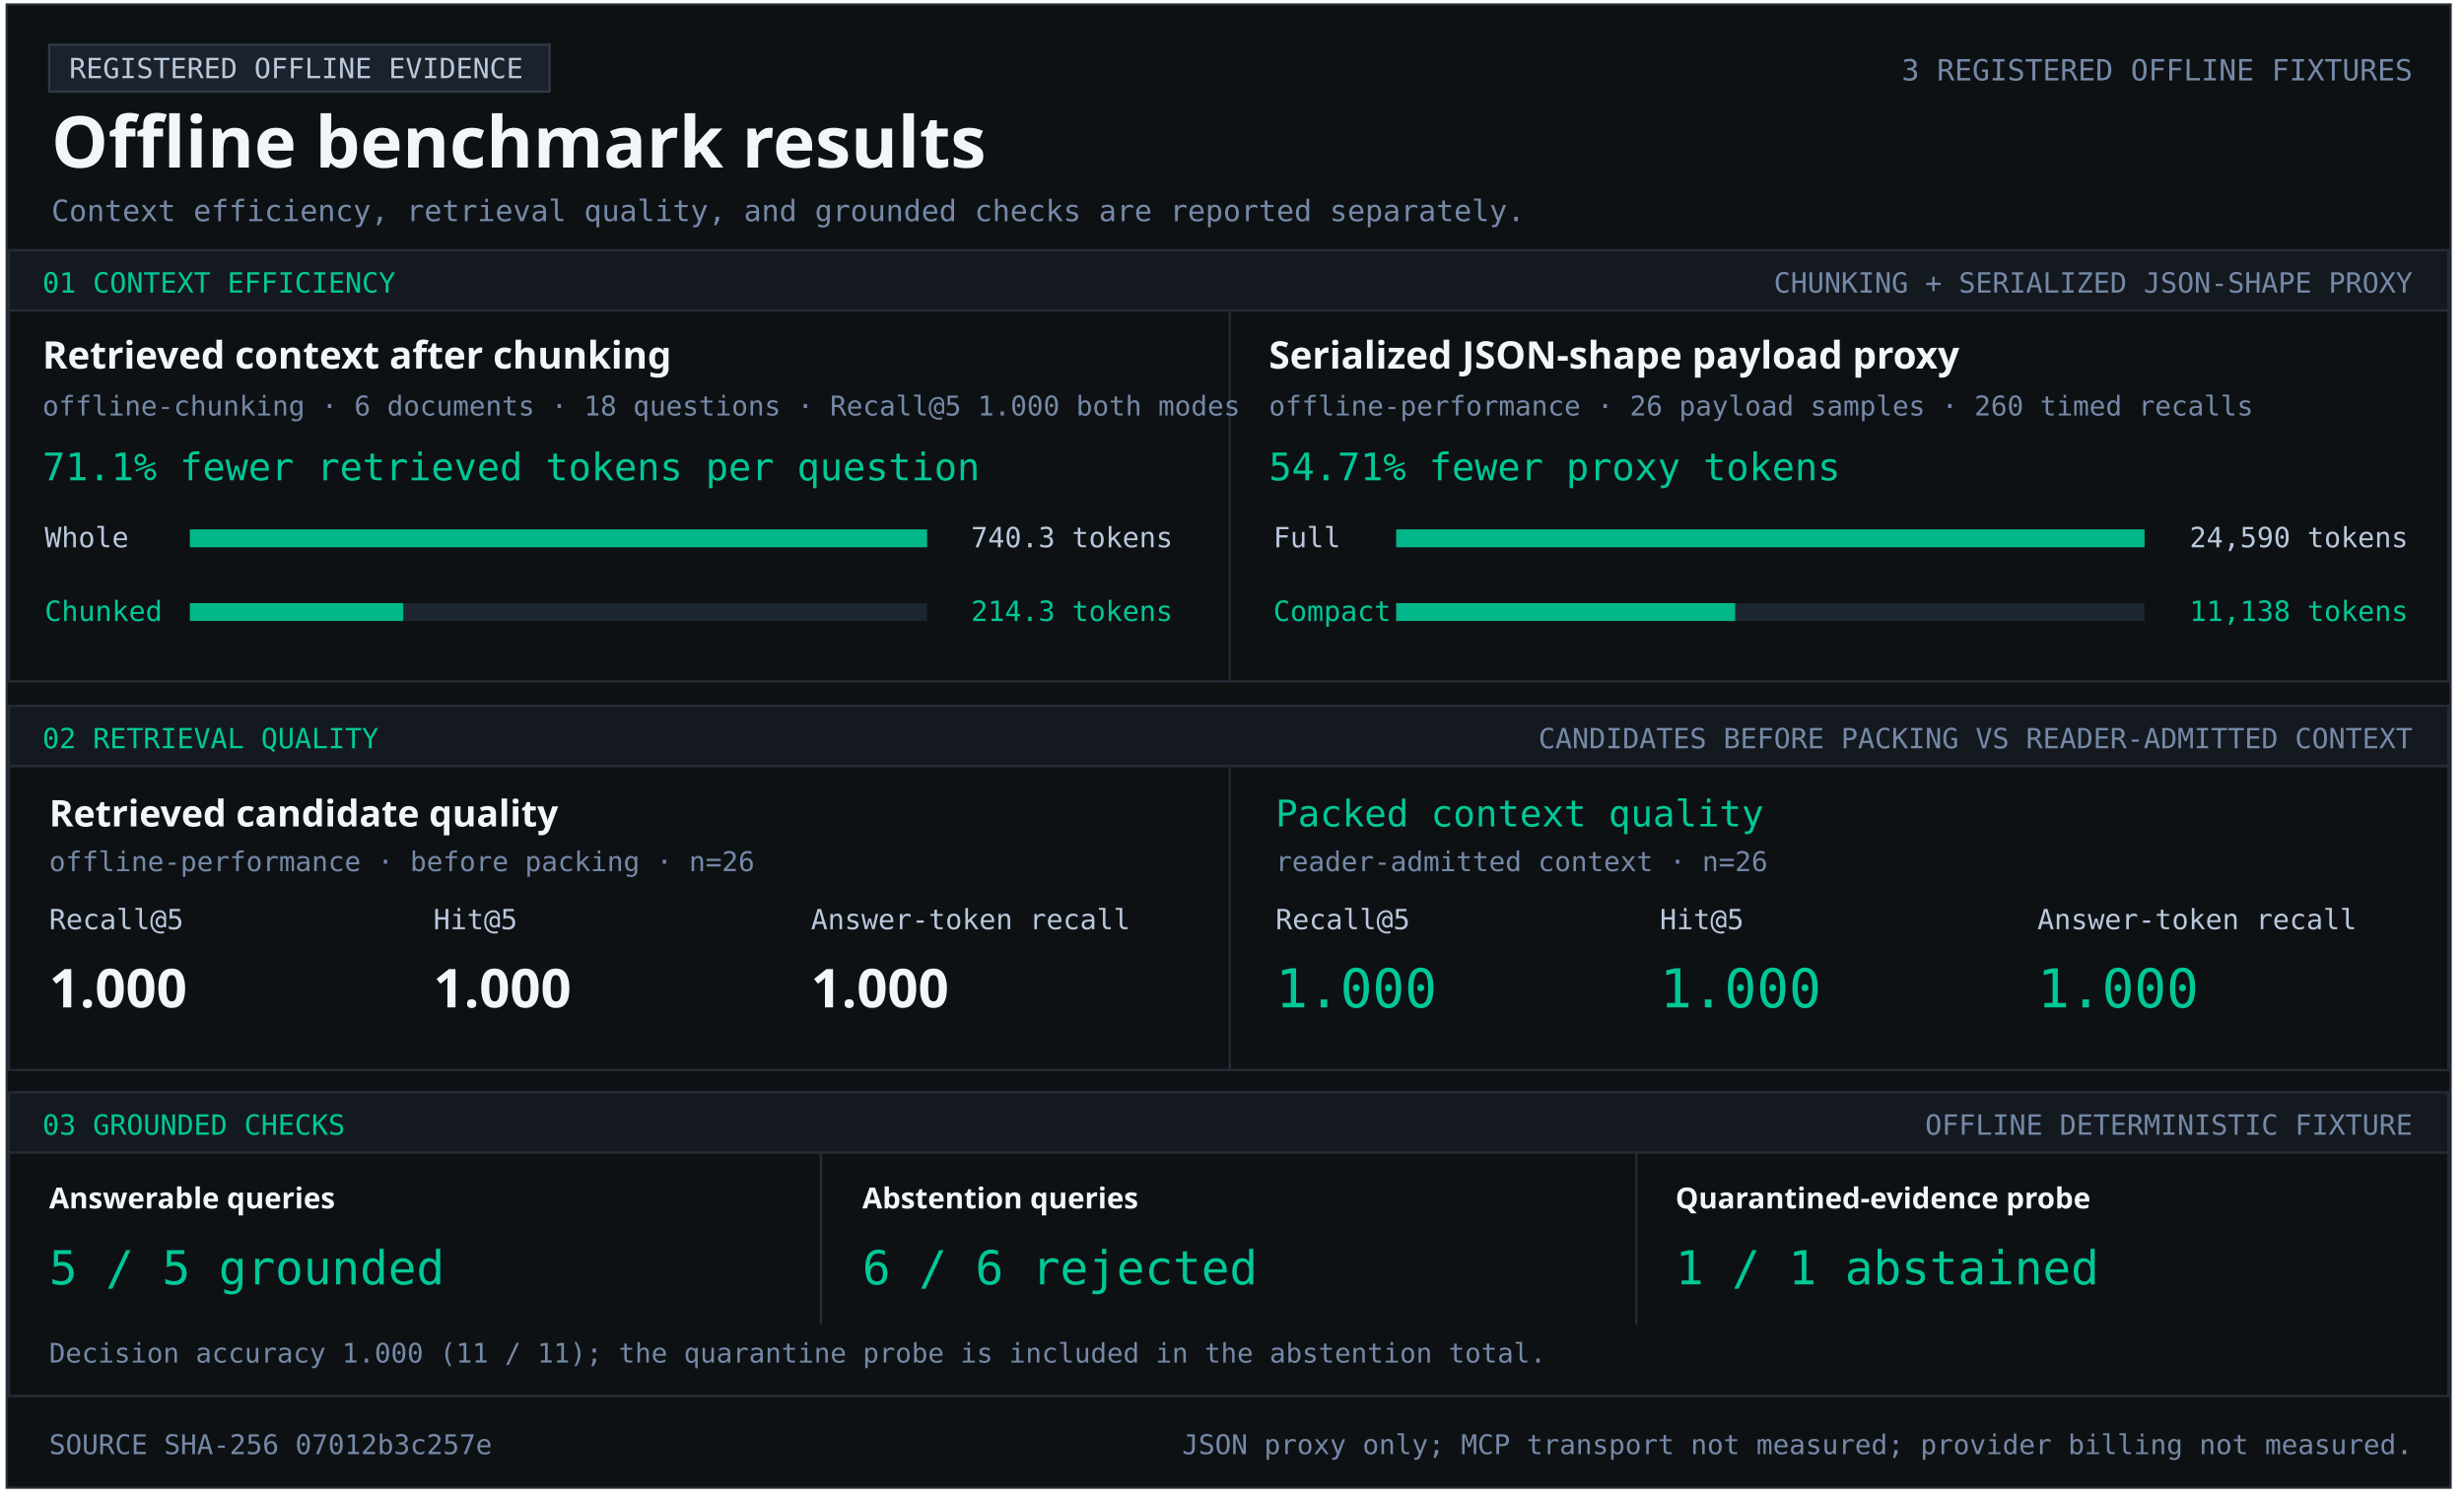
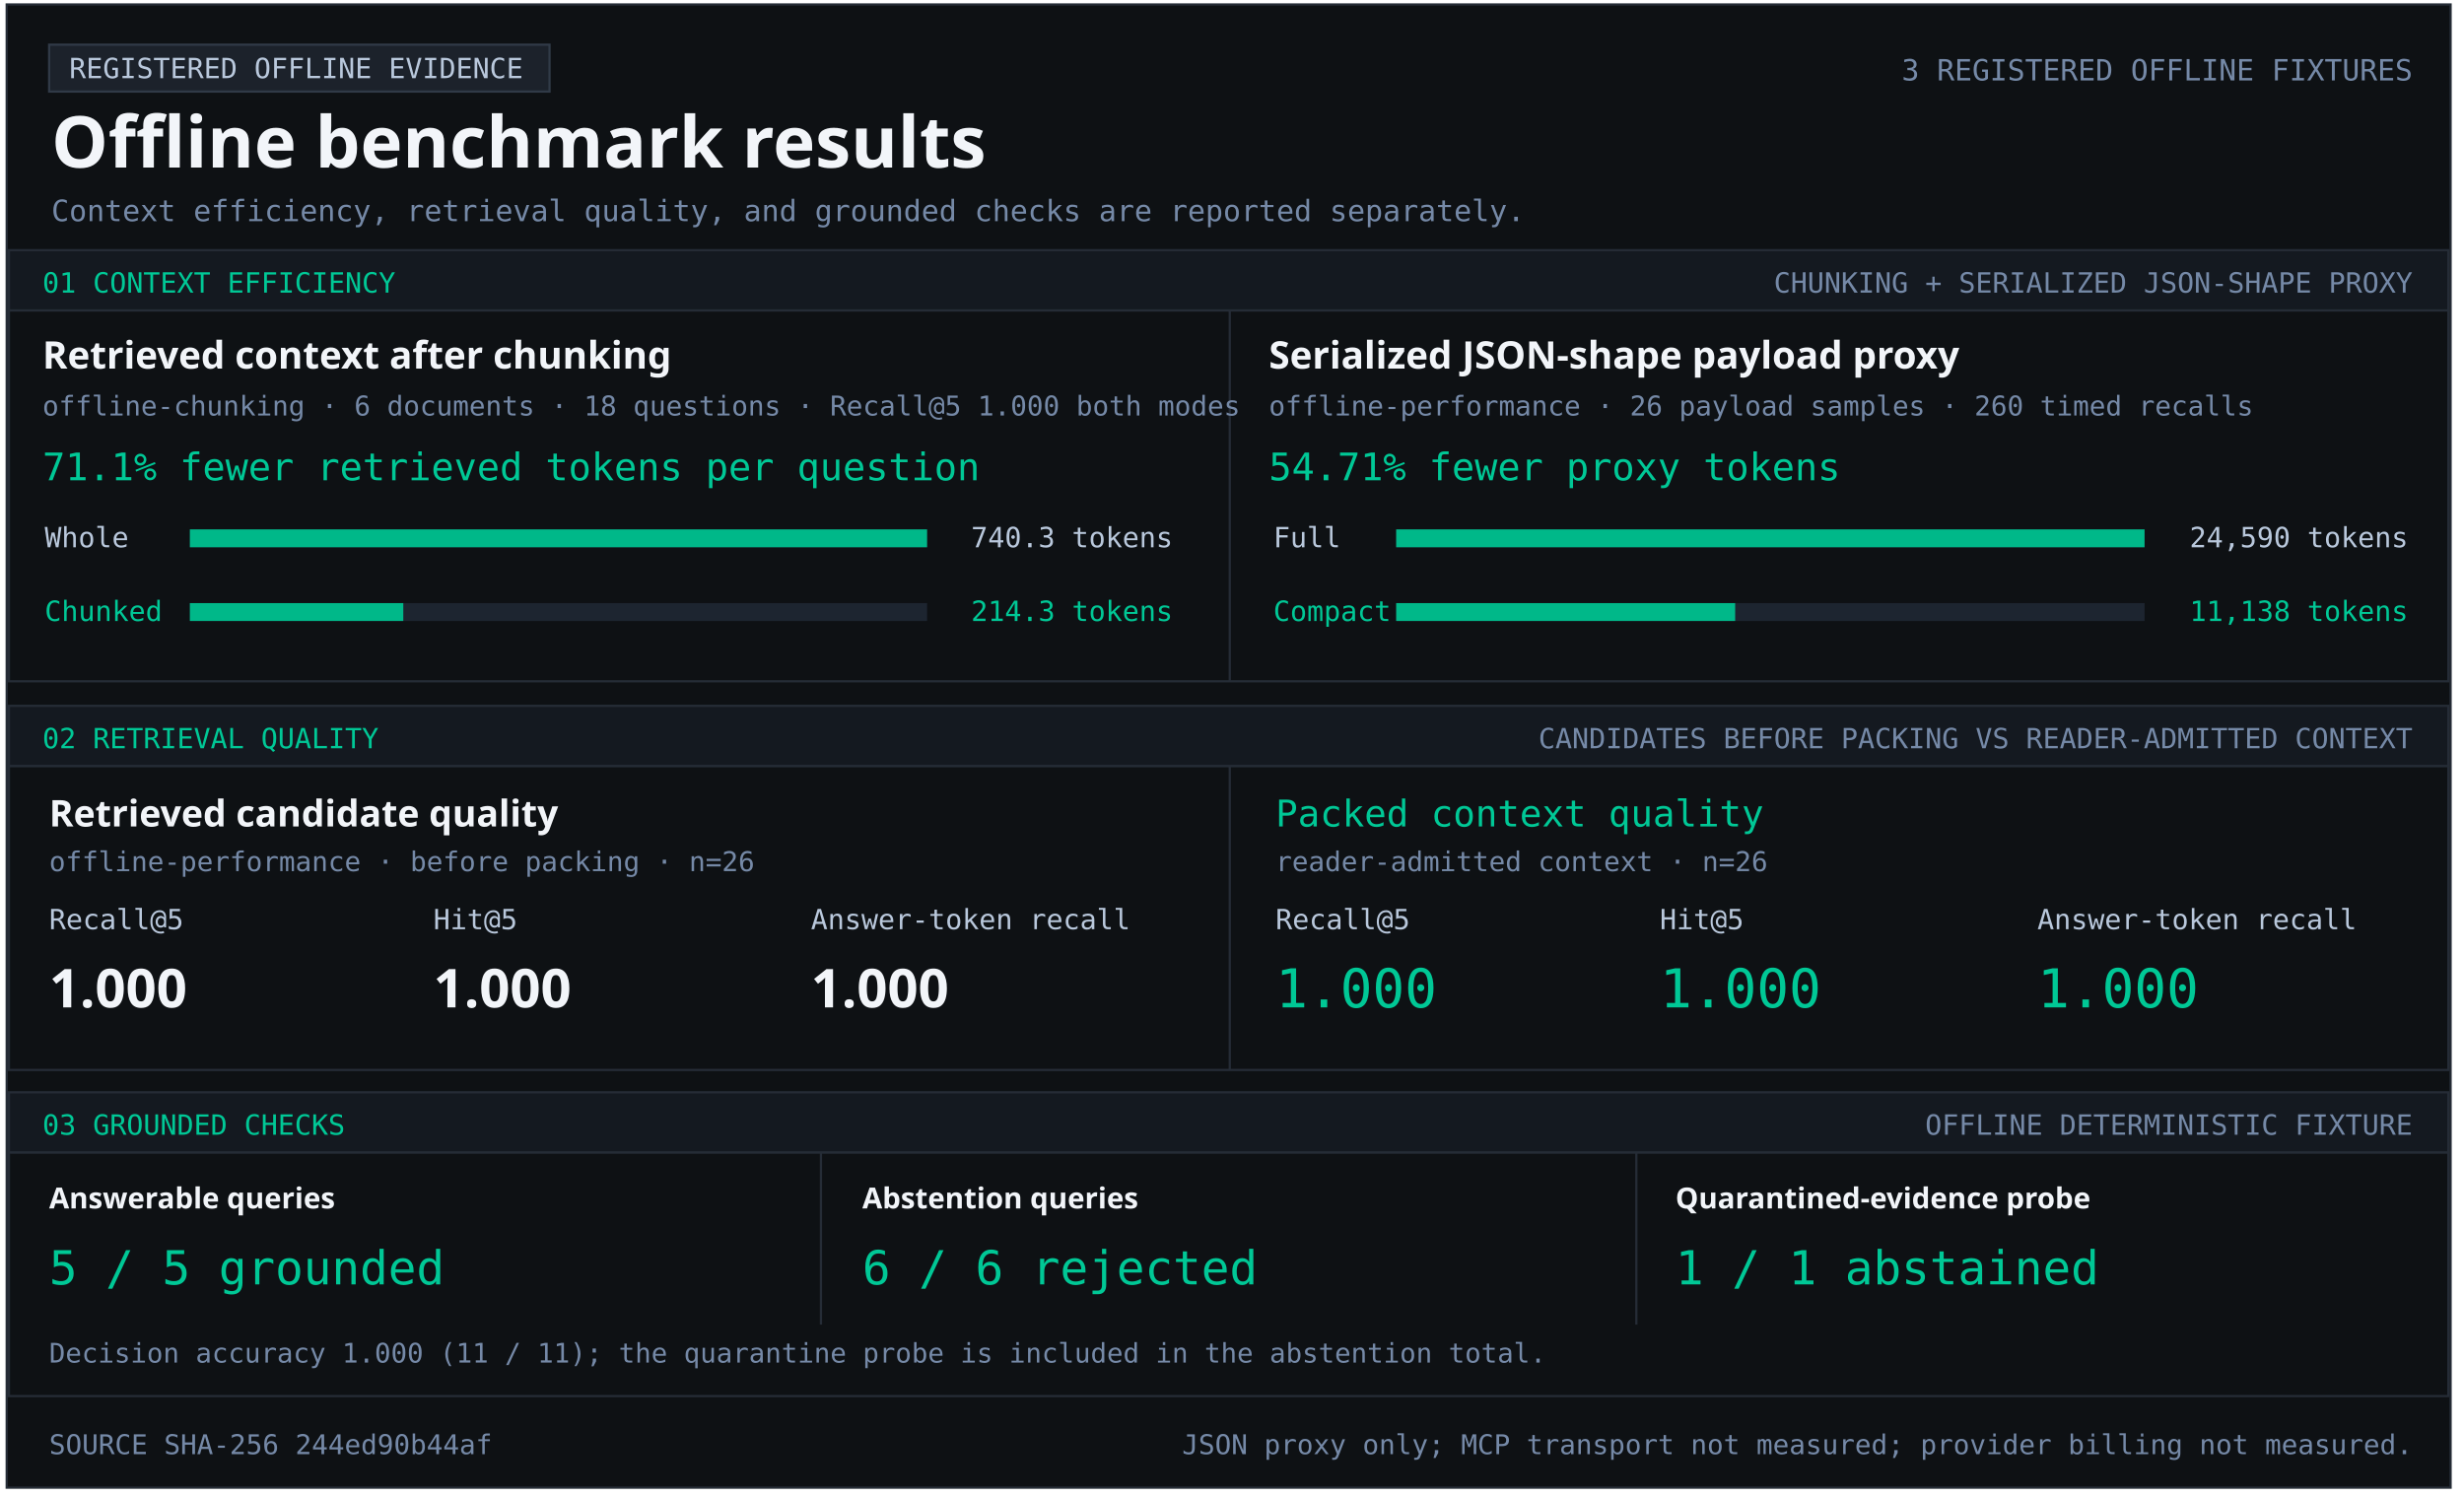
<svg xmlns="http://www.w3.org/2000/svg" width="1103" height="670" viewBox="0 0 1103 670" role="img" aria-labelledby="title desc">
  <style>text{font-family:Consolas,monospace;fill:#b9c8dc} .heading{font-family:Segoe UI,sans-serif;font-weight:700;fill:#f2f5f9} .green{fill:#00c896}.muted{fill:#7589a7}</style>
  <rect x="3" y="2" width="1094" height="664" fill="#0e1114" stroke="#252c36" />
  <rect x="22" y="20" width="224" height="21" fill="#1c222b" stroke="#303a47" />
  <text x="31" y="35" font-size="12.5" text-anchor="start">REGISTERED OFFLINE EVIDENCE</text>
  <text x="23" y="75" font-size="32" class="heading" text-anchor="start">Offline benchmark results</text>
  <text x="1080" y="36" font-size="13.1" class="muted" text-anchor="end">3 REGISTERED OFFLINE FIXTURES</text>
  <text x="23" y="99" font-size="13.2" class="muted" text-anchor="start">Context efficiency, retrieval quality, and grounded checks are reported separately.</text>
  <rect x="4" y="112" width="1092" height="27" fill="#141920" stroke="#252c36" />
  <text x="19" y="131" font-size="12.5" class="green" text-anchor="start">01  CONTEXT EFFICIENCY</text>
  <text x="1080" y="131" font-size="12.5" class="muted" text-anchor="end">CHUNKING + SERIALIZED JSON-SHAPE PROXY</text>
  <rect x="4" y="139" width="1092" height="166" fill="#0e1114" stroke="#252c36" />
  <rect x="550" y="139" width="1" height="166" fill="#252c36" />
  <text x="19" y="165" font-size="17" class="heading" text-anchor="start">Retrieved context after chunking</text>
  <text x="19" y="186" font-size="12.2" class="muted" text-anchor="start">offline-chunking · 6 documents · 18 questions · Recall@5 1.000 both modes</text>
  <text x="19" y="215" font-size="17" class="green" text-anchor="start">71.1% fewer retrieved tokens per question</text>
  <text x="20" y="245" font-size="12.5" text-anchor="start">Whole</text>
  <rect x="85" y="237" width="330" height="8" fill="#1d2530" />
  <rect x="85" y="237" width="330.00" height="8" fill="#00b889" />
  <text x="525" y="245" font-size="12.5" text-anchor="end">740.3 tokens</text>
  <text x="20" y="278" font-size="12.5" class="green" text-anchor="start">Chunked</text>
  <rect x="85" y="270" width="330" height="8" fill="#1d2530" />
  <rect x="85" y="270" width="95.53" height="8" fill="#00b889" />
  <text x="525" y="278" font-size="12.5" class="green" text-anchor="end">214.3 tokens</text>
  <text x="568" y="165" font-size="17" class="heading" text-anchor="start">Serialized JSON-shape payload proxy</text>
  <text x="568" y="186" font-size="12.2" class="muted" text-anchor="start">offline-performance · 26 payload samples · 260 timed recalls</text>
  <text x="568" y="215" font-size="17" class="green" text-anchor="start">54.71% fewer proxy tokens</text>
  <text x="570" y="245" font-size="12.5" text-anchor="start">Full</text>
  <rect x="625" y="237" width="335" height="8" fill="#1d2530" />
  <rect x="625" y="237" width="335.00" height="8" fill="#00b889" />
  <text x="1078" y="245" font-size="12.5" text-anchor="end">24,590 tokens</text>
  <text x="570" y="278" font-size="12.5" class="green" text-anchor="start">Compact</text>
  <rect x="625" y="270" width="335" height="8" fill="#1d2530" />
  <rect x="625" y="270" width="151.74" height="8" fill="#00b889" />
  <text x="1078" y="278" font-size="12.5" class="green" text-anchor="end">11,138 tokens</text>
  <rect x="4" y="316" width="1092" height="27" fill="#141920" stroke="#252c36" />
  <text x="19" y="335" font-size="12.5" class="green" text-anchor="start">02  RETRIEVAL QUALITY</text>
  <text x="1080" y="335" font-size="12.5" class="muted" text-anchor="end">CANDIDATES BEFORE PACKING VS READER-ADMITTED CONTEXT</text>
  <rect x="4" y="343" width="1092" height="136" fill="#0e1114" stroke="#252c36" />
  <rect x="550" y="343" width="1" height="136" fill="#252c36" />
  <text x="22" y="370" font-size="16.5" class="heading" text-anchor="start">Retrieved candidate quality</text>
  <text x="22" y="390" font-size="12.2" class="muted" text-anchor="start">offline-performance · before packing · n=26</text>
  <text x="22" y="416" font-size="12.5" text-anchor="start">Recall@5</text>
  <text x="194" y="416" font-size="12.5" text-anchor="start">Hit@5</text>
  <text x="363" y="416" font-size="12.5" text-anchor="start">Answer-token recall</text>
  <text x="22" y="451" font-size="24" class="heading" text-anchor="start">1.000</text>
  <text x="194" y="451" font-size="24" class="heading" text-anchor="start">1.000</text>
  <text x="363" y="451" font-size="24" class="heading" text-anchor="start">1.000</text>
  <text x="571" y="370" font-size="16.5" class="green" text-anchor="start">Packed context quality</text>
  <text x="571" y="390" font-size="12.2" class="muted" text-anchor="start">reader-admitted context · n=26</text>
  <text x="571" y="416" font-size="12.5" text-anchor="start">Recall@5</text>
  <text x="743" y="416" font-size="12.5" text-anchor="start">Hit@5</text>
  <text x="912" y="416" font-size="12.5" text-anchor="start">Answer-token recall</text>
  <text x="571" y="451" font-size="24" class="green" text-anchor="start">1.000</text>
  <text x="743" y="451" font-size="24" class="green" text-anchor="start">1.000</text>
  <text x="912" y="451" font-size="24" class="green" text-anchor="start">1.000</text>
  <rect x="4" y="489" width="1092" height="27" fill="#141920" stroke="#252c36" />
  <text x="19" y="508" font-size="12.5" class="green" text-anchor="start">03  GROUNDED CHECKS</text>
  <text x="1080" y="508" font-size="12.5" class="muted" text-anchor="end">OFFLINE DETERMINISTIC FIXTURE</text>
  <rect x="4" y="516" width="1092" height="109" fill="#0e1114" stroke="#252c36" />
  <rect x="367" y="516" width="1" height="77" fill="#252c36" />
  <rect x="732" y="516" width="1" height="77" fill="#252c36" />
  <text x="22" y="541" font-size="13" class="heading" text-anchor="start">Answerable queries</text>
  <text x="22" y="575" font-size="21" class="green" text-anchor="start">5 / 5 grounded</text>
  <text x="386" y="541" font-size="13" class="heading" text-anchor="start">Abstention queries</text>
  <text x="386" y="575" font-size="21" class="green" text-anchor="start">6 / 6 rejected</text>
  <text x="750" y="541" font-size="13" class="heading" text-anchor="start">Quarantined-evidence probe</text>
  <text x="750" y="575" font-size="21" class="green" text-anchor="start">1 / 1 abstained</text>
  <text x="22" y="610" font-size="12.1" class="muted" text-anchor="start">Decision accuracy 1.000 (11 / 11); the quarantine probe is included in the abstention total.</text>
-   <text x="22" y="651" font-size="12.2" class="muted" text-anchor="start">SOURCE SHA-256  07012b3c257e</text>
+   <text x="22" y="651" font-size="12.2" class="muted" text-anchor="start">SOURCE SHA-256  244ed90b44af</text>
  <text x="1080" y="651" font-size="12.2" class="muted" text-anchor="end">JSON proxy only; MCP transport not measured; provider billing not measured.</text>
</svg>
